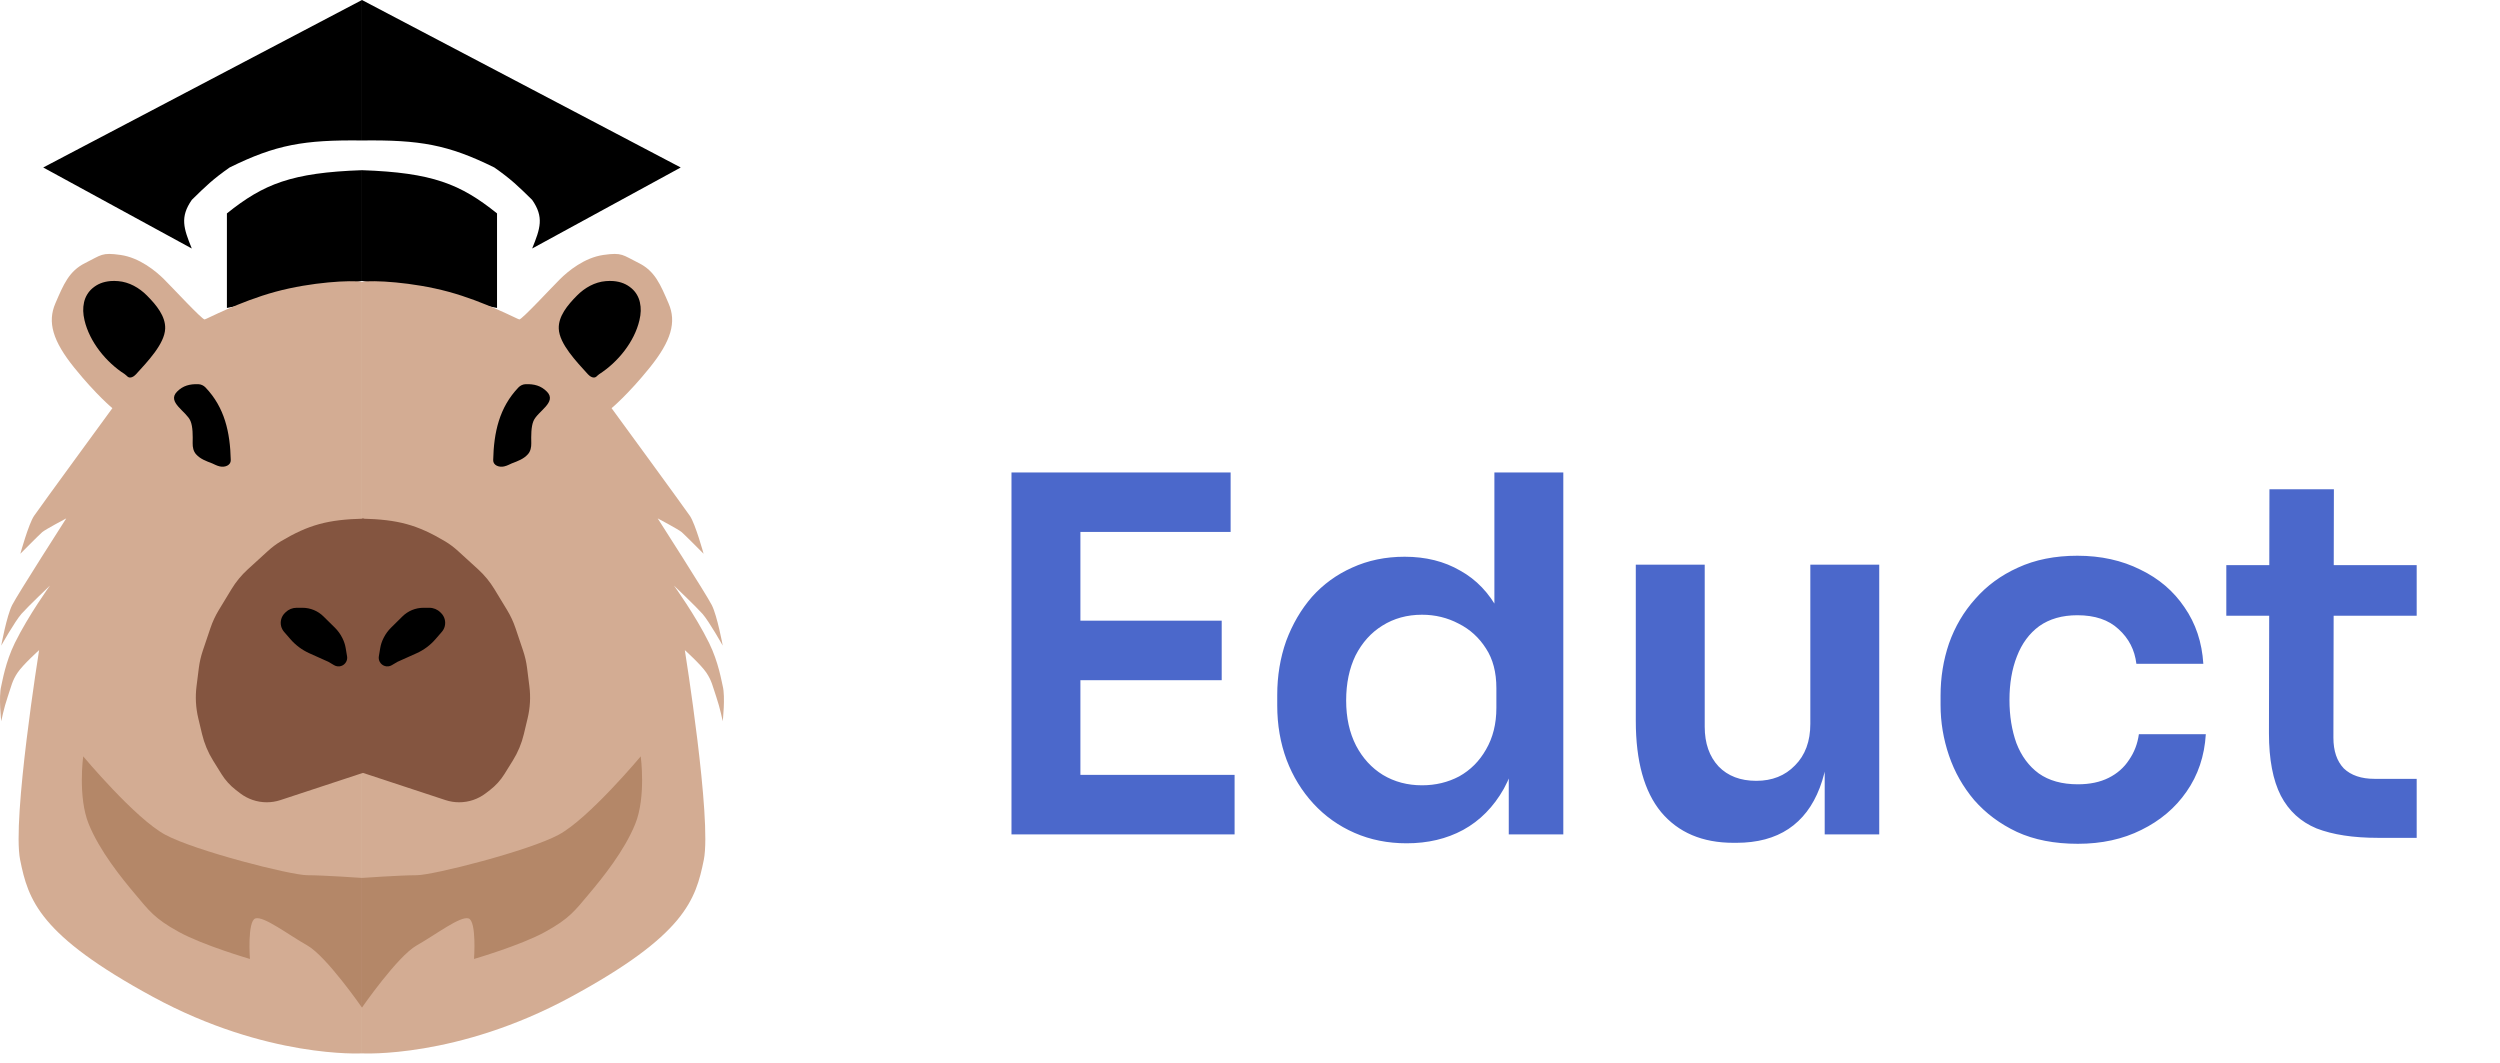
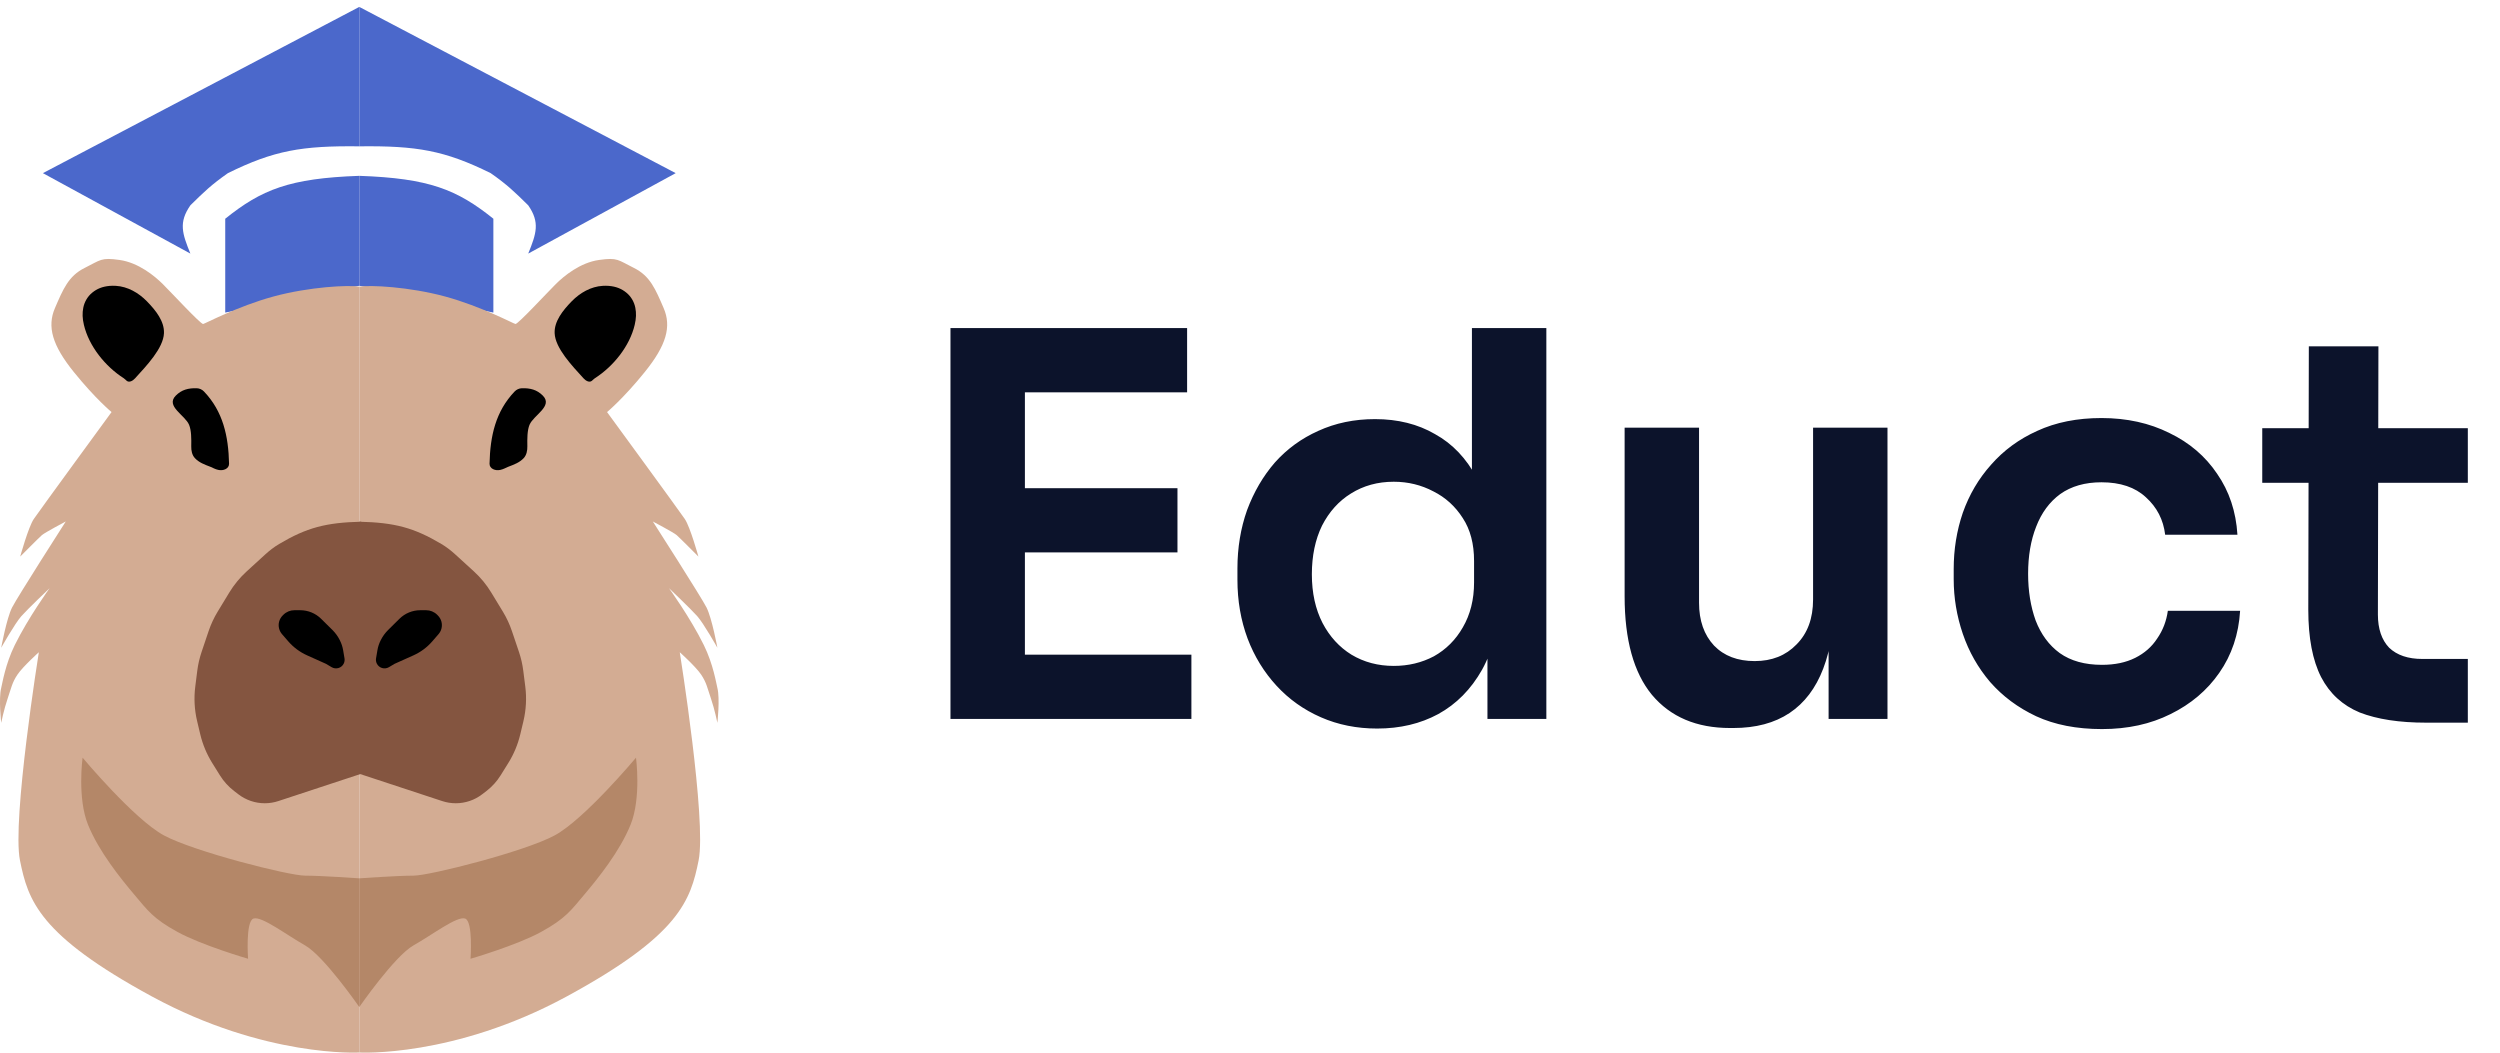
- <svg xmlns="http://www.w3.org/2000/svg" width="160" height="68" viewBox="0 0 160 68" fill="none">
-   <path d="M64.735 53.4V30.237H69.146V53.4H64.735ZM68.511 53.4V49.592H79.014V53.4H68.511ZM68.511 43.532V39.724H78.189V43.532H68.511ZM68.511 34.044V30.237H78.76V34.044H68.511ZM90.025 53.971C88.819 53.971 87.709 53.749 86.693 53.305C85.678 52.861 84.8 52.237 84.059 51.433C83.319 50.629 82.748 49.698 82.346 48.641C81.944 47.562 81.743 46.398 81.743 45.15V44.484C81.743 43.257 81.933 42.104 82.314 41.025C82.716 39.946 83.266 39.005 83.964 38.201C84.683 37.397 85.54 36.773 86.534 36.329C87.55 35.864 88.671 35.631 89.898 35.631C91.252 35.631 92.436 35.927 93.452 36.519C94.488 37.09 95.313 37.958 95.927 39.121C96.54 40.285 96.879 41.744 96.942 43.5L95.641 41.977V30.237H100.052V53.4H96.561V46.07H97.323C97.26 47.826 96.9 49.296 96.244 50.481C95.588 51.644 94.721 52.522 93.642 53.114C92.584 53.686 91.379 53.971 90.025 53.971ZM91.008 50.259C91.876 50.259 92.669 50.068 93.388 49.688C94.108 49.286 94.679 48.715 95.102 47.974C95.546 47.213 95.768 46.324 95.768 45.309V44.039C95.768 43.024 95.546 42.178 95.102 41.501C94.657 40.803 94.076 40.274 93.357 39.914C92.637 39.534 91.855 39.343 91.008 39.343C90.056 39.343 89.21 39.576 88.47 40.041C87.751 40.486 87.18 41.12 86.757 41.945C86.355 42.77 86.154 43.733 86.154 44.833C86.154 45.933 86.365 46.895 86.788 47.72C87.211 48.524 87.782 49.148 88.502 49.592C89.242 50.037 90.078 50.259 91.008 50.259ZM110.942 53.94C108.954 53.94 107.41 53.284 106.31 51.972C105.231 50.661 104.691 48.715 104.691 46.134V36.139H109.102V46.514C109.102 47.572 109.398 48.418 109.99 49.053C110.583 49.666 111.387 49.973 112.402 49.973C113.417 49.973 114.242 49.645 114.877 48.989C115.533 48.334 115.861 47.445 115.861 46.324V36.139H120.271V53.4H116.781V46.07H117.13C117.13 47.805 116.908 49.254 116.464 50.417C116.019 51.581 115.353 52.459 114.465 53.051C113.576 53.643 112.465 53.94 111.133 53.94H110.942ZM132.985 54.003C131.483 54.003 130.182 53.749 129.082 53.242C128.003 52.734 127.094 52.057 126.353 51.211C125.634 50.364 125.095 49.413 124.735 48.355C124.375 47.297 124.196 46.218 124.196 45.118V44.516C124.196 43.352 124.375 42.241 124.735 41.184C125.116 40.105 125.676 39.153 126.417 38.328C127.157 37.482 128.067 36.815 129.146 36.329C130.246 35.821 131.515 35.567 132.953 35.567C134.455 35.567 135.798 35.864 136.983 36.456C138.168 37.027 139.109 37.831 139.807 38.867C140.526 39.904 140.928 41.11 141.013 42.485H136.729C136.623 41.596 136.243 40.856 135.587 40.264C134.952 39.671 134.074 39.375 132.953 39.375C131.98 39.375 131.166 39.608 130.51 40.073C129.875 40.538 129.399 41.184 129.082 42.009C128.765 42.813 128.606 43.743 128.606 44.801C128.606 45.816 128.754 46.737 129.05 47.562C129.368 48.387 129.844 49.032 130.478 49.497C131.134 49.963 131.97 50.195 132.985 50.195C133.747 50.195 134.402 50.058 134.952 49.783C135.502 49.508 135.936 49.127 136.253 48.641C136.592 48.154 136.803 47.604 136.888 46.99H141.172C141.087 48.387 140.674 49.614 139.934 50.671C139.215 51.708 138.252 52.522 137.047 53.114C135.862 53.707 134.508 54.003 132.985 54.003ZM152.193 53.622C150.607 53.622 149.295 53.421 148.259 53.019C147.243 52.596 146.482 51.898 145.974 50.925C145.466 49.931 145.213 48.598 145.213 46.927L145.244 31.315H149.369L149.338 47.213C149.338 48.059 149.56 48.715 150.004 49.18C150.469 49.624 151.125 49.846 151.971 49.846H154.668V53.622H152.193ZM142.484 39.407V36.17H154.668V39.407H142.484Z" fill="#4B68CB" />
-   <path d="M23.166 17.98L14.522 19.709V13.658C16.869 11.775 18.66 11.048 23.166 10.892V17.98Z" fill="black" />
-   <path d="M23.166 17.98L31.81 19.709V13.658C29.464 11.775 27.672 11.048 23.166 10.892V17.98Z" fill="black" />
-   <path d="M9.796 63.803C17.089 67.761 23.166 67.416 23.166 67.416V18.036C22.477 17.922 19.95 18.043 17.634 18.671C15.302 19.304 13.182 20.445 13.095 20.445C12.922 20.445 11.012 18.38 10.491 17.864C9.97 17.348 8.928 16.488 7.713 16.316C6.497 16.143 6.497 16.316 5.455 16.832C4.413 17.348 4.066 18.208 3.545 19.413C3.024 20.617 3.372 21.821 4.761 23.542C6.15 25.262 7.192 26.123 7.192 26.123C7.192 26.123 2.526 32.502 2.177 33.02C1.827 33.539 1.302 35.441 1.302 35.441C1.302 35.441 2.503 34.231 2.701 34.058C2.899 33.885 4.24 33.177 4.24 33.177C4.24 33.177 1.127 38.034 0.777 38.726C0.428 39.417 0.078 41.319 0.078 41.319C0.078 41.319 0.952 39.763 1.375 39.285C1.797 38.807 3.198 37.478 3.198 37.478C3.198 37.478 1.828 39.368 0.952 41.146C0.341 42.388 0.15 43.628 0.078 43.912C-0.097 44.604 0.078 46.16 0.078 46.16C0.078 46.16 0.253 45.295 0.49 44.604C0.727 43.912 0.777 43.566 1.127 43.048C1.477 42.529 2.503 41.608 2.503 41.608C2.503 41.608 0.767 52.447 1.288 55.028C1.809 57.609 2.503 59.846 9.796 63.803Z" fill="#D3AC93" />
-   <path d="M10.572 53.421C8.648 52.383 5.325 48.407 5.325 48.407C5.325 48.407 4.975 51 5.675 52.729C6.375 54.458 7.774 56.187 8.648 57.224C9.523 58.261 9.873 58.78 11.447 59.644C13.021 60.509 15.995 61.373 15.995 61.373C15.995 61.373 15.82 58.953 16.345 58.78C16.869 58.607 18.444 59.817 19.668 60.509C20.892 61.2 23.166 64.485 23.166 64.485V56.187C23.166 56.187 20.717 56.014 19.668 56.014C18.619 56.014 12.496 54.458 10.572 53.421Z" fill="#B48768" />
-   <path d="M13.153 24.798C13.031 24.67 12.863 24.592 12.686 24.587C12.148 24.572 11.713 24.678 11.33 25.066C10.661 25.745 11.929 26.318 12.191 26.944C12.347 27.317 12.339 27.883 12.33 28.363C12.325 28.62 12.377 28.884 12.549 29.074C12.822 29.375 13.169 29.5 13.582 29.658C13.655 29.686 13.724 29.722 13.794 29.756C13.883 29.798 13.974 29.828 14.066 29.85C14.388 29.929 14.777 29.78 14.769 29.45C14.729 27.672 14.38 26.082 13.153 24.798Z" fill="black" />
-   <path d="M9.402 18.912C8.906 18.413 8.264 18.049 7.563 17.992C7.392 17.978 7.226 17.975 7.073 17.988C6.584 18.032 6.228 18.184 5.912 18.453C5.642 18.683 5.456 19.001 5.379 19.347C5.298 19.719 5.309 20.07 5.409 20.499C5.731 21.872 6.782 23.178 7.981 23.945C8.049 23.988 8.11 24.061 8.174 24.111C8.336 24.239 8.567 24.106 8.705 23.953C9.433 23.151 10.534 22.011 10.571 21.036C10.602 20.245 10.014 19.527 9.402 18.912Z" fill="black" />
-   <path d="M36.536 63.803C29.244 67.761 23.166 67.416 23.166 67.416V18.036C23.855 17.922 26.382 18.043 28.698 18.671C31.031 19.304 33.15 20.445 33.237 20.445C33.411 20.445 35.321 18.38 35.842 17.864C36.363 17.348 37.404 16.488 38.62 16.316C39.835 16.143 39.835 16.316 40.877 16.832C41.919 17.348 42.266 18.208 42.787 19.413C43.308 20.617 42.961 21.821 41.572 23.542C40.182 25.262 39.141 26.123 39.141 26.123C39.141 26.123 43.806 32.502 44.156 33.02C44.506 33.539 45.03 35.441 45.03 35.441C45.03 35.441 43.829 34.231 43.631 34.058C43.433 33.885 42.093 33.177 42.093 33.177C42.093 33.177 45.205 38.034 45.555 38.726C45.905 39.417 46.255 41.319 46.255 41.319C46.255 41.319 45.38 39.763 44.958 39.285C44.535 38.807 43.134 37.478 43.134 37.478C43.134 37.478 44.505 39.368 45.38 41.146C45.992 42.388 46.183 43.628 46.255 43.912C46.43 44.604 46.255 46.16 46.255 46.16C46.255 46.16 46.08 45.295 45.843 44.604C45.606 43.912 45.555 43.566 45.205 43.048C44.855 42.529 43.829 41.608 43.829 41.608C43.829 41.608 45.565 52.447 45.044 55.028C44.523 57.609 43.829 59.846 36.536 63.803Z" fill="#D3AC93" />
-   <path d="M35.76 53.421C37.684 52.383 41.007 48.407 41.007 48.407C41.007 48.407 41.357 51 40.657 52.729C39.958 54.458 38.559 56.187 37.684 57.224C36.809 58.261 36.46 58.78 34.885 59.644C33.311 60.509 30.338 61.373 30.338 61.373C30.338 61.373 30.512 58.953 29.988 58.78C29.463 58.607 27.889 59.817 26.665 60.509C25.44 61.2 23.166 64.485 23.166 64.485V56.187C23.166 56.187 25.615 56.014 26.665 56.014C27.714 56.014 33.836 54.458 35.76 53.421Z" fill="#B48768" />
-   <path d="M31.091 50.767L31.364 50.557C31.726 50.278 32.035 49.937 32.277 49.55L32.818 48.68C33.145 48.156 33.384 47.582 33.527 46.981L33.77 45.961C33.929 45.292 33.967 44.6 33.88 43.918L33.733 42.751C33.685 42.374 33.6 42.002 33.478 41.641L32.989 40.19C32.854 39.791 32.676 39.409 32.458 39.049L31.639 37.7C31.356 37.234 31.008 36.81 30.605 36.442L29.317 35.267C29.065 35.038 28.794 34.829 28.501 34.654C26.703 33.581 25.469 33.248 23.166 33.193V49.444L28.512 51.206C28.794 51.299 29.09 51.346 29.387 51.346C30.003 51.346 30.603 51.142 31.091 50.767Z" fill="#845540" />
-   <path d="M15.367 50.767L15.094 50.557C14.732 50.278 14.423 49.937 14.181 49.55L13.64 48.68C13.314 48.156 13.074 47.582 12.931 46.981L12.688 45.961C12.529 45.292 12.492 44.6 12.578 43.918L12.725 42.751C12.773 42.374 12.859 42.002 12.98 41.641L13.47 40.19C13.604 39.791 13.782 39.409 14 39.049L14.819 37.7C15.102 37.234 15.451 36.81 15.854 36.442L17.142 35.267C17.393 35.038 17.664 34.829 17.957 34.654C19.755 33.581 20.989 33.248 23.292 33.193V49.444L17.946 51.206C17.664 51.299 17.368 51.346 17.071 51.346C16.455 51.346 15.856 51.142 15.367 50.767Z" fill="#845540" />
-   <path d="M25.755 39.452L25.026 40.172C24.837 40.359 24.679 40.575 24.559 40.812L24.541 40.849C24.441 41.046 24.372 41.256 24.335 41.474L24.246 42.004C24.226 42.12 24.244 42.24 24.298 42.346C24.443 42.632 24.799 42.736 25.075 42.572L25.44 42.356L26.661 41.808C27.124 41.6 27.537 41.293 27.869 40.909L28.276 40.44C28.367 40.336 28.431 40.212 28.465 40.079C28.541 39.776 28.452 39.455 28.23 39.236L28.181 39.188C27.994 39.002 27.741 38.898 27.478 38.898H27.102C26.597 38.898 26.113 39.097 25.755 39.452Z" fill="black" />
-   <path d="M20.703 39.452L21.433 40.172C21.622 40.359 21.779 40.575 21.899 40.812L21.918 40.849C22.017 41.046 22.086 41.256 22.123 41.474L22.212 42.004C22.232 42.12 22.214 42.24 22.16 42.346C22.016 42.632 21.659 42.736 21.383 42.572L21.018 42.356L19.797 41.808C19.334 41.6 18.922 41.293 18.589 40.909L18.182 40.44C18.092 40.336 18.027 40.212 17.993 40.079C17.917 39.776 18.006 39.455 18.228 39.236L18.277 39.188C18.464 39.002 18.717 38.898 18.981 38.898H19.357C19.861 38.898 20.345 39.097 20.703 39.452Z" fill="black" />
-   <path d="M33.179 24.798C33.301 24.67 33.469 24.592 33.646 24.587C34.184 24.572 34.619 24.678 35.002 25.066C35.672 25.745 34.404 26.318 34.142 26.944C33.986 27.317 33.993 27.883 34.002 28.363C34.007 28.62 33.956 28.884 33.783 29.074C33.511 29.375 33.164 29.5 32.751 29.658C32.678 29.686 32.609 29.722 32.538 29.756C32.449 29.798 32.359 29.828 32.266 29.85C31.945 29.929 31.556 29.78 31.564 29.45C31.603 27.672 31.953 26.082 33.179 24.798Z" fill="black" />
-   <path d="M36.931 18.912C37.426 18.413 38.069 18.049 38.769 17.992C38.94 17.978 39.106 17.975 39.259 17.988C39.748 18.032 40.104 18.184 40.42 18.453C40.691 18.683 40.877 19.001 40.953 19.347C41.035 19.719 41.024 20.07 40.923 20.499C40.601 21.872 39.55 23.178 38.351 23.945C38.283 23.988 38.222 24.061 38.158 24.111C37.996 24.239 37.766 24.106 37.627 23.953C36.9 23.151 35.799 22.011 35.761 21.036C35.73 20.245 36.319 19.527 36.931 18.912Z" fill="black" />
-   <path d="M43.566 10.719L34.058 15.905C34.582 14.614 34.826 13.898 34.058 12.793L34.009 12.745C33.185 11.937 32.709 11.468 31.637 10.719C28.666 9.25 26.86 8.946 23.166 8.99V0L43.566 10.719Z" fill="black" />
-   <path d="M2.766 10.719L12.275 15.905C11.75 14.614 11.507 13.898 12.275 12.793L12.323 12.745C13.147 11.937 13.623 11.468 14.695 10.719C17.667 9.25 19.472 8.946 23.166 8.99V0L2.766 10.719Z" fill="black" />
+ <svg xmlns="http://www.w3.org/2000/svg" width="152" height="64" viewBox="0 0 152 64" fill="none">
+   <path d="M21.846 17.375L13.694 19.005V13.299C15.907 11.524 17.596 10.839 21.846 10.691V17.375Z" fill="#4B68CB" />
+   <path d="M21.845 17.375L29.997 19.005V13.299C27.784 11.524 26.095 10.839 21.845 10.691V17.375Z" fill="#4B68CB" />
+   <path d="M9.238 60.586C16.114 64.317 21.845 63.993 21.845 63.993V17.428C21.195 17.32 18.812 17.434 16.628 18.027C14.429 18.624 12.431 19.699 12.348 19.699C12.185 19.699 10.384 17.752 9.892 17.266C9.401 16.779 8.419 15.968 7.273 15.806C6.127 15.643 6.127 15.806 5.144 16.292C4.162 16.779 3.834 17.59 3.343 18.726C2.852 19.862 3.179 20.997 4.489 22.62C5.799 24.242 6.782 25.054 6.782 25.054C6.782 25.054 2.382 31.069 2.052 31.558C1.723 32.047 1.228 33.84 1.228 33.84C1.228 33.84 2.361 32.699 2.547 32.536C2.734 32.373 3.998 31.706 3.998 31.706C3.998 31.706 1.063 36.286 0.733 36.938C0.403 37.59 0.073 39.383 0.073 39.383C0.073 39.383 0.898 37.916 1.296 37.465C1.695 37.015 3.016 35.762 3.016 35.762C3.016 35.762 1.723 37.544 0.898 39.22C0.321 40.392 0.141 41.56 0.073 41.829C-0.092 42.481 0.073 43.948 0.073 43.948C0.073 43.948 0.238 43.133 0.462 42.481C0.685 41.829 0.733 41.503 1.063 41.014C1.393 40.524 2.361 39.656 2.361 39.656C2.361 39.656 0.723 49.877 1.214 52.311C1.706 54.745 2.361 56.854 9.238 60.586Z" fill="#D3AC93" />
+   <path d="M9.97 50.794C8.155 49.816 5.021 46.066 5.021 46.066C5.021 46.066 4.691 48.512 5.351 50.142C6.011 51.772 7.33 53.403 8.155 54.381C8.98 55.359 9.31 55.848 10.794 56.663C12.279 57.478 15.083 58.293 15.083 58.293C15.083 58.293 14.918 56.011 15.413 55.848C15.907 55.685 17.392 56.826 18.546 57.478C19.701 58.13 21.845 61.228 21.845 61.228V53.403C21.845 53.403 19.536 53.239 18.546 53.239C17.557 53.239 11.784 51.772 9.97 50.794Z" fill="#B48768" />
+   <path d="M12.403 23.804C12.288 23.683 12.13 23.61 11.963 23.605C11.456 23.591 11.045 23.691 10.684 24.057C10.053 24.697 11.249 25.238 11.496 25.828C11.639 26.172 11.636 26.688 11.628 27.134C11.623 27.397 11.674 27.67 11.856 27.861C12.109 28.127 12.429 28.242 12.807 28.387C12.876 28.413 12.941 28.448 13.008 28.479C13.091 28.519 13.177 28.547 13.264 28.568C13.568 28.643 13.934 28.502 13.927 28.191C13.889 26.515 13.56 25.015 12.403 23.804Z" fill="black" />
+   <path d="M8.928 18.316C8.424 17.801 7.763 17.421 7.043 17.379C6.913 17.372 6.787 17.372 6.67 17.382C6.226 17.421 5.899 17.556 5.609 17.792C5.327 18.021 5.135 18.35 5.064 18.707C4.997 19.041 5.01 19.362 5.101 19.75C5.405 21.044 6.396 22.276 7.526 22.999C7.591 23.04 7.648 23.109 7.708 23.156C7.861 23.277 8.078 23.151 8.209 23.006C8.895 22.251 9.933 21.176 9.969 20.256C9.997 19.538 9.482 18.883 8.928 18.316Z" fill="black" />
+   <path d="M34.453 60.586C27.576 64.317 21.845 63.993 21.845 63.993V17.428C22.495 17.32 24.878 17.434 27.062 18.027C29.261 18.624 31.26 19.699 31.342 19.699C31.506 19.699 33.307 17.752 33.798 17.266C34.289 16.779 35.272 15.968 36.418 15.806C37.564 15.643 37.564 15.806 38.546 16.292C39.529 16.779 39.856 17.59 40.347 18.726C40.839 19.862 40.511 20.997 39.201 22.62C37.891 24.242 36.909 25.054 36.909 25.054C36.909 25.054 41.308 31.069 41.638 31.558C41.968 32.047 42.463 33.84 42.463 33.84C42.463 33.84 41.33 32.699 41.143 32.536C40.957 32.373 39.692 31.706 39.692 31.706C39.692 31.706 42.628 36.286 42.958 36.938C43.287 37.59 43.617 39.383 43.617 39.383C43.617 39.383 42.793 37.916 42.394 37.465C41.996 37.015 40.675 35.762 40.675 35.762C40.675 35.762 41.967 37.544 42.793 39.22C43.369 40.392 43.549 41.56 43.617 41.829C43.782 42.481 43.617 43.948 43.617 43.948C43.617 43.948 43.452 43.133 43.229 42.481C43.005 41.829 42.958 41.503 42.628 41.014C42.298 40.524 41.33 39.656 41.33 39.656C41.33 39.656 42.967 49.877 42.476 52.311C41.985 54.745 41.33 56.854 34.453 60.586Z" fill="#D3AC93" />
+   <path d="M33.721 50.794C35.535 49.816 38.669 46.066 38.669 46.066C38.669 46.066 38.999 48.512 38.339 50.142C37.679 51.772 36.36 53.403 35.535 54.381C34.711 55.359 34.381 55.848 32.896 56.663C31.412 57.478 28.608 58.293 28.608 58.293C28.608 58.293 28.773 56.011 28.278 55.848C27.783 55.685 26.299 56.826 25.144 57.478C23.989 58.13 21.845 61.228 21.845 61.228V53.403C21.845 53.403 24.154 53.239 25.144 53.239C26.134 53.239 31.907 51.772 33.721 50.794Z" fill="#B48768" />
+   <path d="M29.318 48.291L29.576 48.093C29.917 47.831 30.209 47.51 30.436 47.144L30.906 46.389C31.241 45.852 31.486 45.263 31.633 44.647L31.825 43.843C31.988 43.157 32.026 42.447 31.938 41.748L31.815 40.78C31.766 40.393 31.679 40.011 31.554 39.641L31.124 38.367C30.986 37.958 30.804 37.566 30.58 37.197L29.87 36.028C29.58 35.55 29.223 35.115 28.809 34.738L27.676 33.704C27.418 33.469 27.14 33.254 26.84 33.076C25.164 32.081 24.001 31.772 21.845 31.72V47.045L26.886 48.705C27.153 48.793 27.431 48.838 27.711 48.838C28.293 48.838 28.858 48.646 29.318 48.291Z" fill="#845540" />
+   <path d="M14.491 48.291L14.233 48.093C13.892 47.831 13.601 47.51 13.373 47.144L12.903 46.389C12.569 45.852 12.323 45.263 12.176 44.647L11.985 43.843C11.822 43.157 11.783 42.447 11.872 41.748L11.994 40.78C12.043 40.393 12.131 40.011 12.256 39.641L12.685 38.367C12.823 37.958 13.006 37.566 13.229 37.197L13.939 36.028C14.23 35.55 14.587 35.115 15.001 34.738L16.133 33.704C16.392 33.469 16.669 33.254 16.97 33.076C18.646 32.081 19.809 31.772 21.964 31.72V47.045L16.923 48.705C16.657 48.793 16.378 48.838 16.098 48.838C15.517 48.838 14.952 48.646 14.491 48.291Z" fill="#845540" />
+   <path d="M24.286 37.622L23.599 38.302C23.421 38.478 23.272 38.682 23.159 38.905L23.141 38.94C23.048 39.126 22.982 39.324 22.948 39.529L22.863 40.029C22.845 40.139 22.862 40.252 22.913 40.351C23.049 40.621 23.385 40.719 23.646 40.565L23.989 40.361L25.141 39.844C25.578 39.648 25.966 39.358 26.28 38.997L26.664 38.554C26.749 38.456 26.81 38.339 26.842 38.213C26.914 37.928 26.83 37.626 26.62 37.419L26.575 37.373C26.398 37.199 26.159 37.101 25.911 37.101H25.556C25.081 37.101 24.625 37.288 24.286 37.622Z" fill="black" />
+   <path d="M19.523 37.622L20.211 38.302C20.389 38.478 20.538 38.682 20.651 38.905L20.668 38.94C20.762 39.126 20.827 39.324 20.862 39.529L20.946 40.029C20.965 40.139 20.947 40.252 20.897 40.351C20.761 40.621 20.424 40.719 20.164 40.565L19.82 40.361L18.669 39.844C18.232 39.648 17.843 39.358 17.529 38.997L17.145 38.554C17.06 38.456 17 38.339 16.968 38.213C16.895 37.928 16.98 37.626 17.189 37.419L17.235 37.373C17.412 37.199 17.65 37.101 17.899 37.101H18.253C18.729 37.101 19.185 37.288 19.523 37.622Z" fill="black" />
+   <path d="M31.288 23.804C31.403 23.683 31.561 23.61 31.728 23.605C32.235 23.591 32.645 23.691 33.007 24.057C33.638 24.697 32.442 25.238 32.195 25.828C32.052 26.172 32.055 26.688 32.063 27.134C32.068 27.397 32.017 27.67 31.835 27.861C31.582 28.127 31.262 28.242 30.884 28.387C30.815 28.413 30.75 28.448 30.683 28.479C30.599 28.519 30.514 28.547 30.427 28.568C30.123 28.643 29.757 28.502 29.764 28.191C29.801 26.515 30.131 25.015 31.288 23.804Z" fill="black" />
+   <path d="M34.763 18.316C35.267 17.801 35.928 17.421 36.648 17.379C36.778 17.372 36.904 17.372 37.021 17.382C37.465 17.421 37.792 17.556 38.082 17.792C38.364 18.021 38.556 18.35 38.627 18.707C38.694 19.041 38.681 19.362 38.59 19.75C38.286 21.044 37.295 22.276 36.165 22.999C36.1 23.04 36.043 23.109 35.983 23.156C35.83 23.277 35.613 23.151 35.482 23.006C34.796 22.251 33.758 21.176 33.722 20.256C33.694 19.538 34.209 18.883 34.763 18.316Z" fill="black" />
+   <path d="M41.082 10.527L32.116 15.418C32.61 14.201 32.84 13.525 32.116 12.484L32.07 12.439C31.293 11.676 30.844 11.234 29.833 10.527C27.031 9.143 25.329 8.856 21.845 8.897V0.42L41.082 10.527Z" fill="#4B68CB" />
+   <path d="M2.608 10.527L11.575 15.418C11.08 14.201 10.85 13.525 11.575 12.484L11.62 12.439C12.397 11.676 12.847 11.234 13.857 10.527C16.66 9.143 18.362 8.856 21.845 8.897V0.42L2.608 10.527Z" fill="#4B68CB" />
+   <path d="M57.789 43.71V19.948H62.314V43.71H57.789ZM61.663 43.71V39.804H72.437V43.71H61.663ZM61.663 33.587V29.681H71.59V33.587H61.663ZM61.663 23.854V19.948H72.176V23.854H61.663ZM83.732 44.296C82.495 44.296 81.356 44.068 80.314 43.612C79.272 43.157 78.372 42.517 77.612 41.692C76.853 40.867 76.267 39.912 75.855 38.827C75.442 37.721 75.236 36.527 75.236 35.247V34.563C75.236 33.305 75.431 32.122 75.822 31.015C76.234 29.909 76.799 28.943 77.515 28.118C78.252 27.294 79.131 26.654 80.151 26.198C81.193 25.721 82.343 25.482 83.602 25.482C84.99 25.482 86.206 25.786 87.247 26.393C88.311 26.979 89.157 27.869 89.786 29.062C90.415 30.256 90.763 31.753 90.828 33.554L89.493 31.992V19.948H94.018V43.71H90.437V36.191H91.218C91.153 37.992 90.784 39.5 90.112 40.715C89.439 41.909 88.549 42.809 87.442 43.417C86.358 44.003 85.121 44.296 83.732 44.296ZM84.741 40.487C85.631 40.487 86.444 40.292 87.182 39.902C87.92 39.489 88.506 38.903 88.94 38.144C89.395 37.363 89.623 36.451 89.623 35.41V34.108C89.623 33.066 89.395 32.198 88.94 31.504C88.484 30.788 87.887 30.245 87.15 29.876C86.412 29.486 85.609 29.29 84.741 29.29C83.764 29.29 82.896 29.529 82.137 30.006C81.399 30.462 80.813 31.113 80.379 31.959C79.967 32.806 79.761 33.793 79.761 34.921C79.761 36.05 79.978 37.037 80.412 37.883C80.846 38.708 81.432 39.348 82.169 39.804C82.929 40.26 83.786 40.487 84.741 40.487ZM105.189 44.263C103.15 44.263 101.566 43.591 100.437 42.245C99.33 40.9 98.777 38.903 98.777 36.256V26.003H103.302V36.647C103.302 37.732 103.605 38.6 104.213 39.251C104.821 39.88 105.645 40.194 106.687 40.194C107.728 40.194 108.575 39.858 109.226 39.185C109.898 38.513 110.235 37.601 110.235 36.451V26.003H114.759V43.71H111.179V36.191H111.537C111.537 37.97 111.309 39.457 110.853 40.65C110.397 41.844 109.714 42.744 108.803 43.352C107.891 43.959 106.752 44.263 105.385 44.263H105.189ZM127.801 44.328C126.26 44.328 124.926 44.068 123.797 43.547C122.691 43.026 121.758 42.332 120.998 41.464C120.26 40.596 119.707 39.62 119.338 38.535C118.969 37.45 118.785 36.343 118.785 35.214V34.596C118.785 33.402 118.969 32.263 119.338 31.178C119.729 30.072 120.304 29.095 121.063 28.249C121.823 27.381 122.756 26.697 123.863 26.198C124.991 25.677 126.293 25.417 127.769 25.417C129.309 25.417 130.687 25.721 131.902 26.328C133.118 26.914 134.083 27.739 134.799 28.802C135.537 29.865 135.95 31.102 136.036 32.513H131.642C131.534 31.601 131.143 30.842 130.47 30.234C129.819 29.627 128.919 29.323 127.769 29.323C126.77 29.323 125.935 29.561 125.262 30.039C124.611 30.516 124.123 31.178 123.797 32.025C123.472 32.849 123.309 33.804 123.309 34.889C123.309 35.931 123.461 36.874 123.765 37.721C124.09 38.567 124.579 39.229 125.23 39.706C125.902 40.184 126.76 40.422 127.801 40.422C128.582 40.422 129.255 40.281 129.819 39.999C130.383 39.717 130.828 39.327 131.154 38.827C131.501 38.328 131.718 37.764 131.805 37.135H136.199C136.112 38.567 135.689 39.826 134.93 40.911C134.192 41.974 133.204 42.809 131.968 43.417C130.752 44.025 129.364 44.328 127.801 44.328ZM147.505 43.938C145.878 43.938 144.533 43.732 143.469 43.319C142.428 42.885 141.646 42.169 141.126 41.171C140.605 40.151 140.344 38.784 140.344 37.07L140.377 21.055H144.608L144.576 37.363C144.576 38.231 144.804 38.903 145.259 39.381C145.737 39.837 146.41 40.064 147.278 40.064H150.044V43.938H147.505ZM137.545 29.355V26.035H150.044V29.355H137.545Z" fill="#0C132B" />
</svg>
